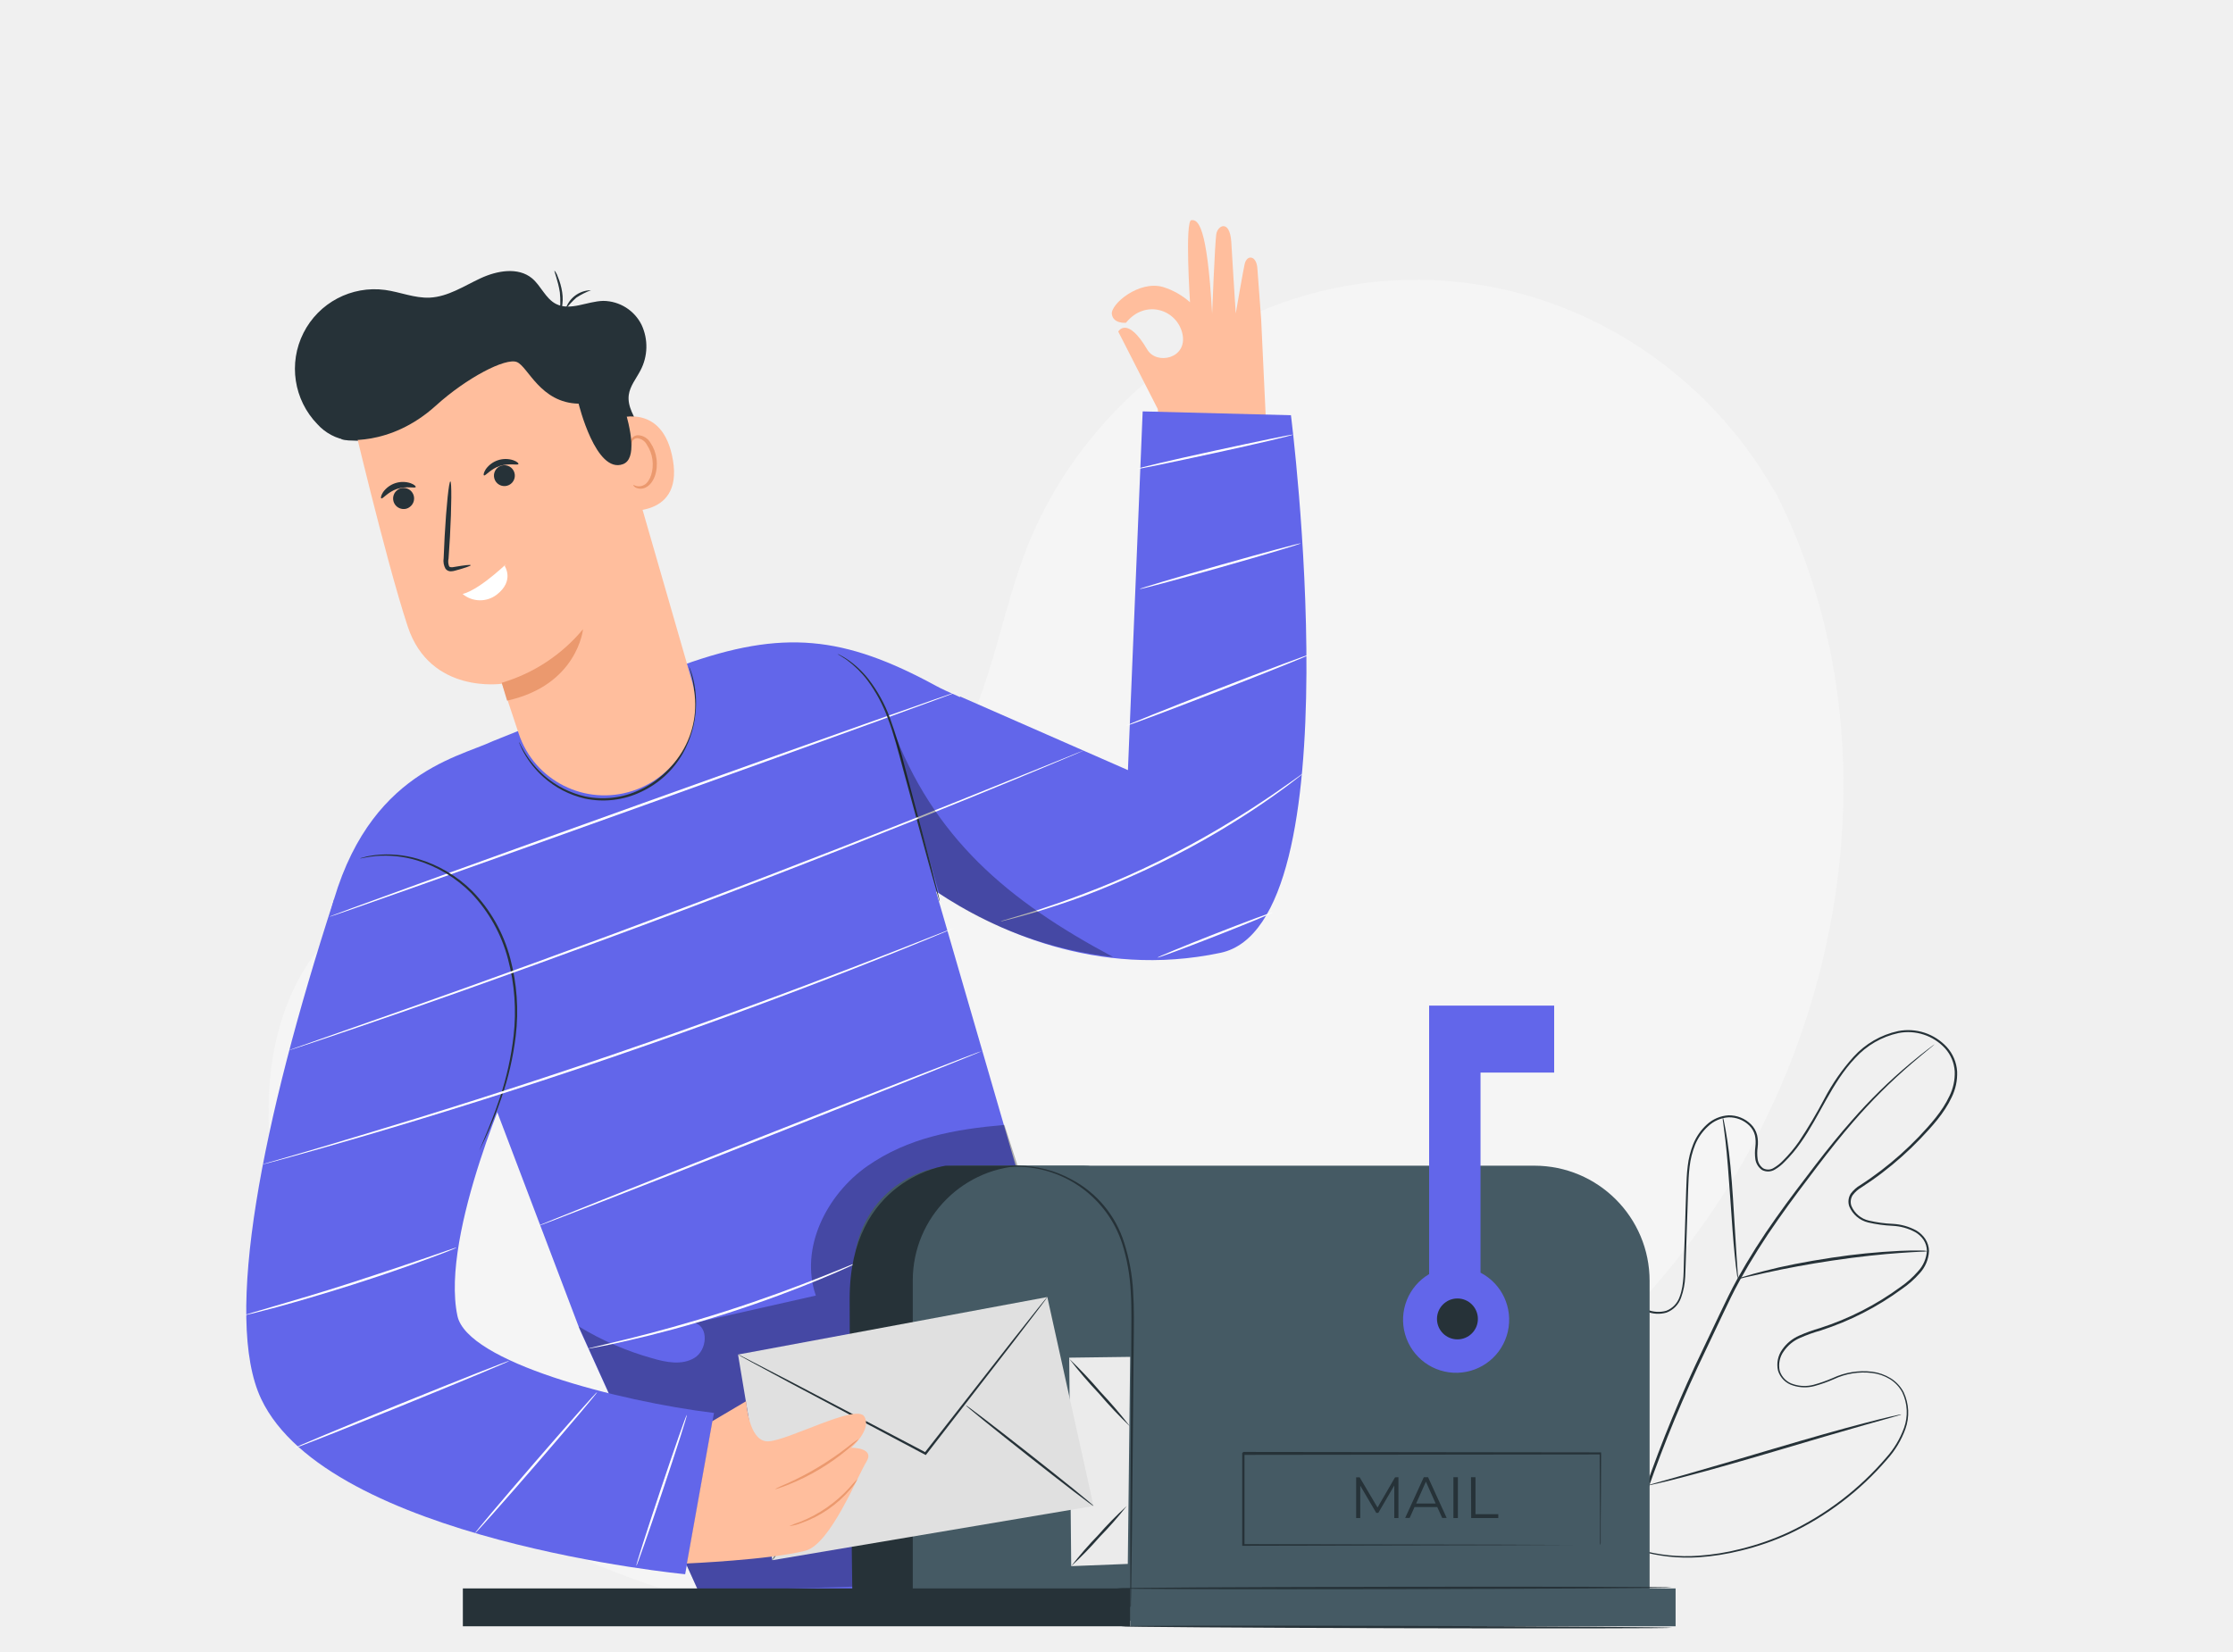
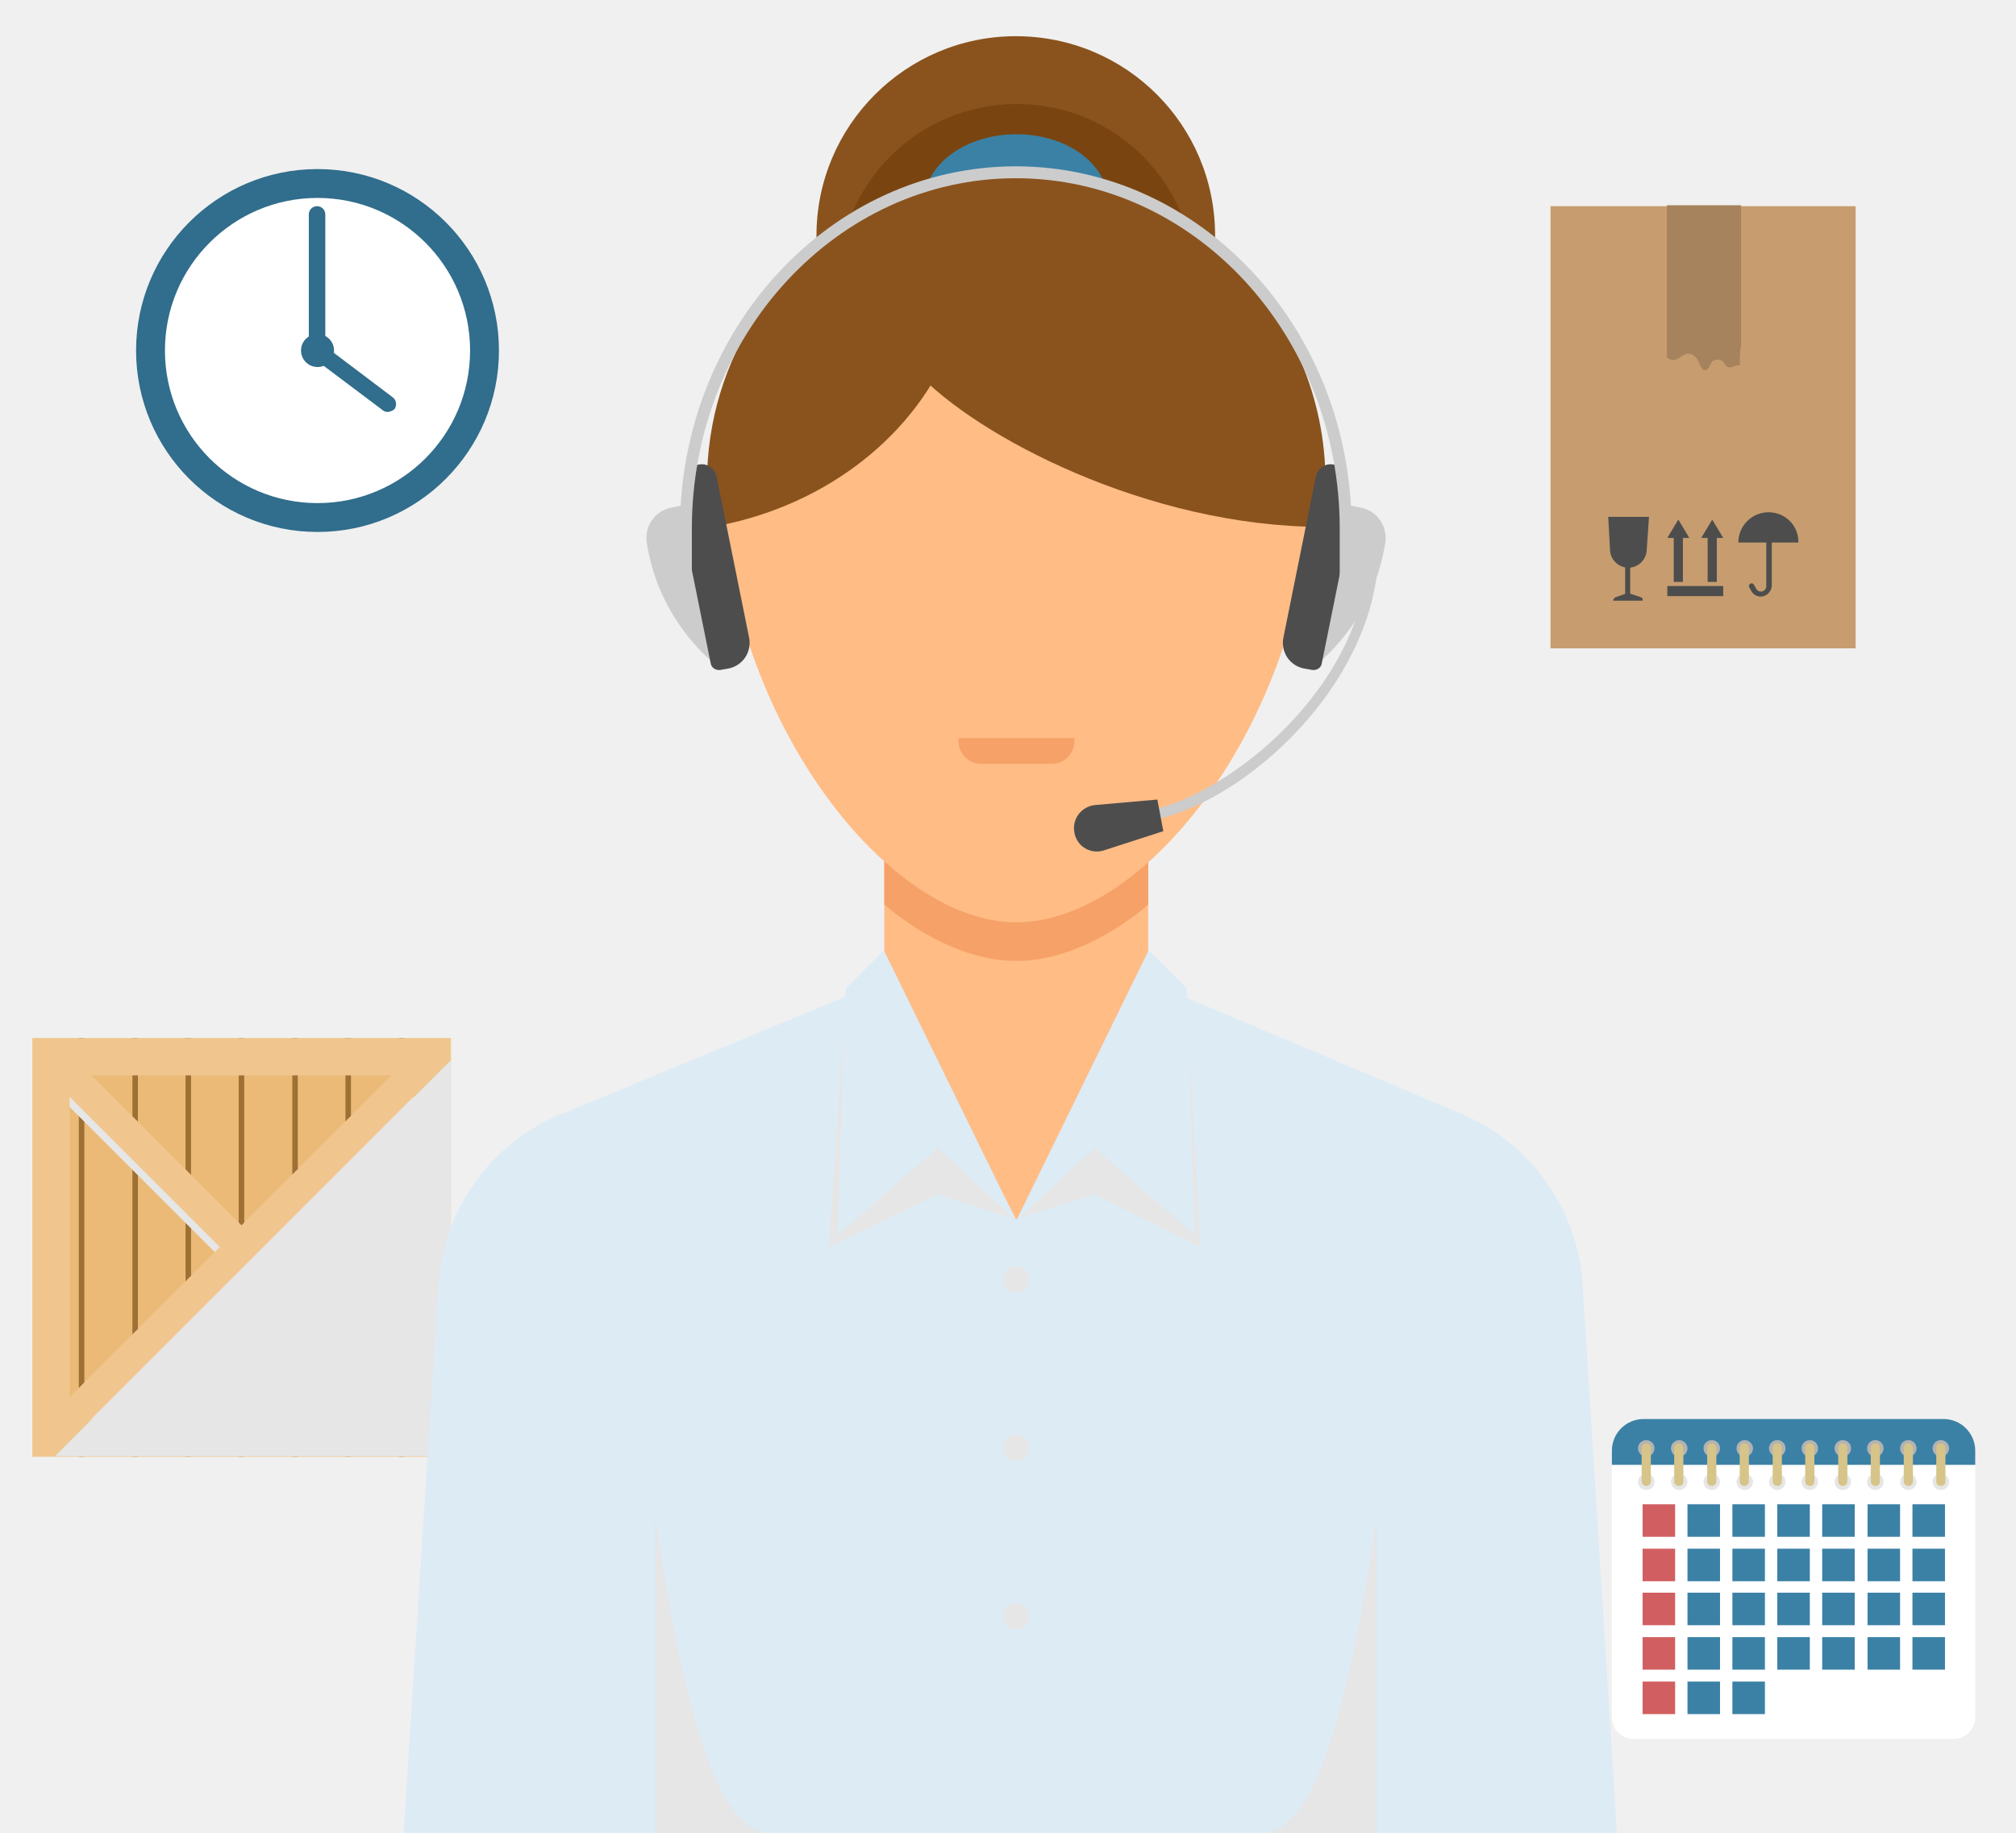
- <svg xmlns="http://www.w3.org/2000/svg" viewBox="0 60 500 370">
-   <path d="M397.83 170.78c25.23 50.27 17.25 113.73-14.29 160.3s-84 76.73-139.15 87.71c-39.39 7.84-81.74 6.21-117.72-11.57s-64.27-53.67-66.43-93.76c-.82-15.14 2.39-31.22 12.5-42.53 16.14-18.06 43.68-18.69 67.89-18s51.73.18 68-17.8c12.45-13.82 14.29-33.87 20.85-51.27 11.17-29.61 38.1-52.72 69.05-59.26a89.62 89.62 0 0113-1.77c34-2.13 66.33 15.39 84.19 44.45z" fill="#f5f5f5" />
-   <g fill="#263238">
-     <path d="M362.8 405.65l1.11.4c.72.28 1.82.65 3.28 1.06a38.71 38.71 0 0013.11 1.33 52.77 52.77 0 009.44-1.52 59.87 59.87 0 0010.73-3.74 65.81 65.81 0 0021.88-16.72 20.43 20.43 0 004-6.68 10.44 10.44 0 00-.38-7.89 7.76 7.76 0 00-2.79-3 9.89 9.89 0 00-4-1.38 15.73 15.73 0 00-8.59 1.4 31.94 31.94 0 01-4.35 1.54 8.49 8.49 0 01-4.71-.12 5 5 0 01-3.4-3.32 5.86 5.86 0 01.93-4.75 9 9 0 013.82-3.13 35.68 35.68 0 014.67-1.69 63.09 63.09 0 0018.05-9.23 20.82 20.82 0 003.86-3.46 7.35 7.35 0 002-4.63 4.57 4.57 0 00-.73-2.4 5.61 5.61 0 00-1.87-1.75 11.73 11.73 0 00-5.07-1.42 30.35 30.35 0 01-5.47-.75 6.11 6.11 0 01-4.24-3.6 3.29 3.29 0 01.35-2.89 7.26 7.26 0 012.16-1.91c1.56-1 3.1-2.09 4.59-3.23a73.62 73.62 0 008.46-7.56c2.6-2.77 5.24-5.65 6.87-9.13a11.46 11.46 0 001.18-5.53 8.46 8.46 0 00-2.17-5.16 11.24 11.24 0 00-10.41-3.42 18.37 18.37 0 00-9.72 5.62c-5.27 5.55-7.87 12.87-12.19 18.94a30.63 30.63 0 01-3.59 4.27 9.92 9.92 0 01-2.2 1.75 2.91 2.91 0 01-2.86.1 3.6 3.6 0 01-1.5-2.42 10.29 10.29 0 010-2.77 7.52 7.52 0 00-.1-2.6 4.72 4.72 0 00-1.26-2.18 6.47 6.47 0 00-4.64-1.83 7.32 7.32 0 00-4.58 2 11.6 11.6 0 00-2.9 4.13 19 19 0 00-1.24 4.91c-.21 1.68-.27 3.36-.33 5s-.11 3.35-.16 5q-.17 5-.33 9.82c-.06 1.61-.09 3.2-.17 4.81a15.61 15.61 0 01-.91 4.69 5.51 5.51 0 01-3.27 3.37 6.79 6.79 0 01-4.62-.3 18.39 18.39 0 01-7.14-5.4 19.76 19.76 0 01-2.38-3.68 39.07 39.07 0 00-2-3.75 5.86 5.86 0 00-3-2.54 5.45 5.45 0 00-3.85.27 7.84 7.84 0 00-3.05 2.37 9 9 0 00-1.56 3.47 54.38 54.38 0 00-.66 7.47c-.17 2.44-.25 4.83-.28 7.14a91.39 91.39 0 00.79 13.06 64.1 64.1 0 002.43 11.1c.46 1.69 1.14 3.23 1.69 4.73.31.73.65 1.43 1 2.12s.61 1.37 1 2a42 42 0 007.9 10.56 14.19 14.19 0 001.47 1.35l1.11.94.88.77-.92-.73-1.12-.92a13.93 13.93 0 01-1.49-1.33 41.72 41.72 0 01-8-10.54 21.69 21.69 0 01-1-2c-.32-.69-.68-1.39-1-2.13-.56-1.5-1.25-3-1.72-4.73a63.69 63.69 0 01-2.47-11.15 88.74 88.74 0 01-.84-13.09c0-2.32.1-4.71.26-7.16a56.61 56.61 0 01.65-7.54 9.4 9.4 0 011.62-3.61 8.15 8.15 0 013.19-2.49 5.82 5.82 0 014.13-.3 6.38 6.38 0 013.25 2.7 39.15 39.15 0 012 3.79 19 19 0 002.33 3.59 18.14 18.14 0 007 5.27 6.47 6.47 0 004.33.29 5.1 5.1 0 003-3.12c1.1-2.89.86-6.15 1-9.36s.21-6.5.32-9.81c.05-1.66.1-3.33.16-5s.11-3.39.33-5.09a19.11 19.11 0 011.26-5 12 12 0 013-4.31 7.85 7.85 0 014.89-2.09 6.94 6.94 0 015 2 5.18 5.18 0 011.39 2.41 7.8 7.8 0 01.12 2.76 9.64 9.64 0 000 2.63 3 3 0 001.26 2.08 2.35 2.35 0 002.36-.11 9.66 9.66 0 002.09-1.66 31.58 31.58 0 003.52-4.2 108.79 108.79 0 005.71-9.62 45.54 45.54 0 016.53-9.39 18.83 18.83 0 0110-5.77 11.76 11.76 0 0110.9 3.59 9 9 0 012.3 5.47 12 12 0 01-1.23 5.78c-1.68 3.58-4.35 6.48-7 9.27a73.7 73.7 0 01-8.52 7.61c-1.5 1.15-3.05 2.23-4.62 3.25a6.74 6.74 0 00-2 1.76 2.76 2.76 0 00-.3 2.45 5.63 5.63 0 003.9 3.27 29 29 0 005.38.73 12.3 12.3 0 015.28 1.5 6.17 6.17 0 012 1.91 5.13 5.13 0 01.81 2.66 7.87 7.87 0 01-2.09 5 21.26 21.26 0 01-4 3.53 63.69 63.69 0 01-18.19 9.29 34.14 34.14 0 00-4.62 1.66 8.45 8.45 0 00-3.63 3 5.41 5.41 0 00-.89 4.38 4.57 4.57 0 003.11 3 8 8 0 004.47.11 31.19 31.19 0 004.29-1.51 16.32 16.32 0 018.81-1.42 10.52 10.52 0 014.15 1.46 8.09 8.09 0 012.93 3.16 10.82 10.82 0 01.38 8.2 20.66 20.66 0 01-4.08 6.8 65.84 65.84 0 01-22 16.74 59.72 59.72 0 01-10.79 3.72 53.86 53.86 0 01-9.48 1.49 38.62 38.62 0 01-13.16-1.44 33.76 33.76 0 01-3.27-1.11z" />
-     <path d="M368.39 393.45a295.29 295.29 0 0112.91-31.24c1.28-2.7 2.55-5.38 3.81-8s2.49-5.23 3.87-7.71a148.28 148.28 0 018.71-13.76c3-4.24 6-8.16 8.79-11.8s5.52-7 8.11-9.92a117.21 117.21 0 0113.24-12.95c1.68-1.4 3-2.45 3.93-3.14l1.05-.79a2.49 2.49 0 01.37-.25l-.33.3-1 .83c-.89.73-2.2 1.8-3.86 3.23a124.21 124.21 0 00-13.07 13.06c-2.56 2.95-5.23 6.3-8 9.94s-5.76 7.58-8.73 11.82a149.15 149.15 0 00-8.64 13.72c-1.37 2.46-2.6 5.05-3.85 7.68l-3.8 8a299.47 299.47 0 00-12.93 31.16" />
-     <path d="M389.15 346.48a7 7 0 01-.26-1.42c-.14-.91-.3-2.24-.46-3.89-.34-3.29-.65-7.84-1-12.87s-.7-9.57-1.08-12.84c-.19-1.64-.36-3-.49-3.88a5.67 5.67 0 01-.12-1.43 7.23 7.23 0 01.36 1.39c.19.91.42 2.23.67 3.86.5 3.27.94 7.83 1.26 12.86s.59 9.45.8 12.88c.11 1.54.2 2.85.27 3.9a6.63 6.63 0 01.05 1.44z" />
-     <path d="M431.69 340.22a8.83 8.83 0 01-1.69.13c-1.09.06-2.66.13-4.61.28-3.88.27-9.23.82-15.11 1.7-5.21.78-10.28 1.71-15 2.76-1.9.42-3.43.79-4.49 1a9.58 9.58 0 01-1.67.35 7.88 7.88 0 011.61-.58c1-.32 2.56-.76 4.46-1.23 3.78-1 9.08-2.06 15-2.95a148.57 148.57 0 0115.18-1.52c1.95-.1 3.53-.1 4.62-.08a7.87 7.87 0 011.7.14zm-62.75 52.47a2.1 2.1 0 01-.27-.52l-.66-1.56c-.57-1.35-1.35-3.33-2.27-5.79-1.85-4.92-4.19-11.79-6.67-19.41s-4.76-14.51-6.51-19.45c-.85-2.41-1.56-4.39-2.08-5.86-.22-.64-.41-1.16-.56-1.6a2.26 2.26 0 01-.16-.57 1.92 1.92 0 01.27.53l.67 1.55c.57 1.36 1.34 3.34 2.26 5.8 1.85 4.91 4.2 11.79 6.68 19.41s5.75 15.6 7.5 20.55c.85 2.41.56 3.28 1.08 4.75.23.64.41 1.17.56 1.6a2.39 2.39 0 01.16.57zm56.82-15.91a2.52 2.52 0 01-.57.21l-1.65.48-6.08 1.71c-5.14 1.45-12.21 3.54-20 5.85-7.31 2.16-14.11 4.12-20.08 5.67-2.58.68-4.68 1.2-6.14 1.53l-1.68.37a2.18 2.18 0 01-.59.09 2.28 2.28 0 01.57-.21l1.65-.48 6.08-1.71c5.14-1.45 12.21-3.54 20-5.85s14.91-4.33 20.08-5.67c2.58-.68 4.68-1.2 6.13-1.53l1.68-.37a2.23 2.23 0 01.6-.09z" />
-   </g>
-   <path d="M260.78 162.41s-.58-2.78-1.55-10.82l-8.84-17.33s2-3.63 6.51 4.05c2.08 3.5 9 2 7.88-3.46s-8.28-8-12.66-2.56c0 0-2.83.29-3.16-1.92s6.06-7.67 11.5-6.08a16.5 16.5 0 016 3.4s-1.18-18.22.3-18.38 3.53 1 4.65 20.93c0 0 .62-15.77.93-17.78s3-3.37 3.36 1.68c0 .56 1 16.06 1 16.06s1.77-10.25 2-11.07c.5-2.16 2.63-1.93 2.84.93.15 2.17.85 11.43.85 11.43l1.34 28.51h.18" fill="#ffbe9d" />
-   <path d="M289.06 153l-33.2-.86-3.3 80.34L215 216l-.06.13c-2.26-1-4.23-1.9-5.28-2.48-20.75-11.31-34.37-12.69-56.64-4.74l-42.66 17.08c-8.26 3.89-29.75 7.48-37.12 41.46l-1 4.06L106.38 296l23.41 61.7 28 61.76 64.45-2.09 33.68-42-28.58-54.59-17.76-61.14c12.55 8.33 35.84 19.67 63.73 13.76C303.56 267 289.06 153 289.06 153z" fill="#6266ea" />
-   <path d="M129.57 357.07A65.36 65.36 0 00146 364.2c3.14.94 6.74 1.63 9.53-.09s3.22-6.81.1-7.83l27.05-6.11c-3.67-10.56 2.38-22.61 11.53-29s19.55-8.25 30.69-9.22l13.49 41.85-45.09 61.5-36.92 1.07z" opacity=".3" />
-   <path d="M115.42 299.26s-16.91 37-13 55.44c2.16 10.32 35.93 19.13 57.45 21.76l-6.45 36.12s-80-7.61-94.95-39.28c-8.5-18 .11-62 16.3-111.8z" fill="#6266ea" />
-   <path d="M192.44 342.59a2.89 2.89 0 01-.57.31l-1.69.78c-1.47.68-3.62 1.61-6.29 2.73-5.34 2.22-12.82 5.08-21.23 7.78s-16.16 4.72-21.8 6c-2.82.65-5.11 1.14-6.7 1.44l-1.83.34a2.59 2.59 0 01-.64.09 2.87 2.87 0 01.62-.19l1.81-.44c1.58-.36 3.85-.91 6.66-1.6 5.61-1.39 13.32-3.47 21.72-6.16s15.88-5.49 21.25-7.63c2.69-1.06 4.85-1.94 6.35-2.56l1.72-.7a3.05 3.05 0 01.62-.19zm22.27-127.78c0 .13-31.47 11.56-70.39 25.52s-70.53 25.17-70.58 25 31.47-11.56 70.4-25.52 70.52-25.14 70.57-25z" fill="#fff" />
-   <path d="M107.2 318a.91.91 0 01.08-.22l.26-.62 1-2.39c.88-2.08 2.13-5.11 3.4-8.94A68.32 68.32 0 00115 292a46.23 46.23 0 00-1.24-17.15 33.74 33.74 0 00-8.34-14.91 29 29 0 00-11.95-7.21 25 25 0 00-9.41-1l-1.49.19c-.43.06-.78.15-1.08.2l-.66.13h-.23s.07 0 .21-.07l.66-.18c.29-.07.65-.18 1.08-.26l1.49-.23a24.27 24.27 0 019.53.85 28.94 28.94 0 0112.19 7.22 34 34 0 018.5 15.11 46.2 46.2 0 011.22 17.34 67.26 67.26 0 01-3.2 13.87 98.67 98.67 0 01-3.56 8.9c-.48 1-.86 1.82-1.13 2.35l-.31.61c-.03.15-.07.24-.08.24zm80.35-111.52a2.54 2.54 0 01.57.25 12.76 12.76 0 011.55.91 21.14 21.14 0 014.83 4.51 32.81 32.81 0 014.74 8.58 112.68 112.68 0 013.47 11.47l5.57 21 1.62 6.39.42 1.74a2.54 2.54 0 01.11.62 2.76 2.76 0 01-.21-.59c-.13-.45-.3-1-.51-1.72l-1.79-6.34-5.71-21c-1.1-4.1-2.11-8-3.42-11.44a33.52 33.52 0 00-4.58-8.52 22.32 22.32 0 00-4.65-4.57c-1.26-.86-2.04-1.25-2.01-1.29z" fill="#263238" />
-   <path d="M242.85 228l-.44.21-1.33.58-5.08 2.14c-4.44 1.88-10.89 4.54-18.87 7.8-16 6.51-38.1 15.3-62.71 24.58s-47 17.31-63.33 23c-8.14 2.83-14.74 5.08-19.31 6.61l-5.27 1.75-1.37.44-.48.14.46-.19 1.36-.49 5.23-1.84 19.26-6.77c16.25-5.74 38.65-13.82 63.27-23.1s46.76-18 62.75-24.44l18.93-7.64 5.15-2.08 1.35-.53zm-29.28 39.87l-.38.18-1.14.49-4.41 1.83c-3.83 1.59-9.39 3.82-16.29 6.53-13.8 5.41-33 12.6-54.37 19.92s-41 13.37-55.19 17.54c-7.11 2.08-12.88 3.72-16.88 4.81l-4.6 1.25-1.2.31a2.18 2.18 0 01-.41.09 2.67 2.67 0 01.39-.14l1.19-.36 4.58-1.32c4-1.15 9.73-2.85 16.83-5 14.19-4.25 33.73-10.36 55.12-17.67s40.58-14.45 54.41-19.78c6.91-2.66 12.49-4.84 16.34-6.37l4.45-1.74 1.16-.44zm78.18-34.62a4.39 4.39 0 01-.58.5l-1.75 1.36c-.76.59-1.7 1.3-2.81 2.09s-2.36 1.72-3.79 2.67c-2.83 1.95-6.28 4.16-10.19 6.48s-8.31 4.71-13 7-9.31 4.28-13.53 6-8.1 3-11.38 4.05c-1.63.54-3.13 1-4.44 1.35s-2.44.7-3.37.93l-2.15.55a4.69 4.69 0 01-.75.15 4.24 4.24 0 01.72-.26l2.12-.63c.92-.27 2-.6 3.35-1s2.78-.85 4.4-1.42c3.26-1.08 7.1-2.48 11.32-4.15s8.78-3.69 13.48-6 9.08-4.69 13-7 7.37-4.47 10.22-6.38c1.44-.93 2.7-1.83 3.83-2.6s2.08-1.45 2.86-2l1.8-1.28a4 4 0 01.64-.41zm1.56-26.68c.05.14-9.13 3.83-20.5 8.25s-20.64 7.89-20.69 7.75 9.12-3.82 20.5-8.24 20.64-7.89 20.69-7.76zm-2.02-24.88c0 .14-8 2.55-18 5.38s-18.11 5-18.15 4.87 8-2.54 18-5.37 18.11-5.02 18.15-4.88zm-1.76-24.34c0 .14-7.77 2-17.42 4.09s-17.49 3.73-17.52 3.59 7.76-2 17.41-4.09 17.49-3.73 17.53-3.59zM219.87 295.4c0 .13-22.2 9-49.69 19.86s-49.83 19.52-49.88 19.39 22.19-9 49.69-19.87 49.83-19.52 49.88-19.38zm-117.64 44.03a2.23 2.23 0 01-.45.22l-1.34.55c-1.17.46-2.87 1.11-5 1.89-4.22 1.56-10.09 3.61-16.63 5.69s-12.52 3.81-16.86 5c-2.17.58-3.94 1-5.16 1.34l-1.41.33a1.67 1.67 0 01-.5.08 1.82 1.82 0 01.47-.18l1.39-.43 5.11-1.5c4.31-1.26 10.26-3 16.8-5.12s12.41-4.08 16.66-5.55l5-1.73 1.37-.46a1.58 1.58 0 01.55-.13zm11.87 25.34c.06.13-10.72 4.63-24.07 10.05s-24.23 9.71-24.28 9.58 10.72-4.64 24.08-10.06 24.22-9.71 24.27-9.57zm19.63 7c.11.1-5.94 7.26-13.5 16s-13.79 15.75-13.9 15.66 5.94-7.26 13.5-16 13.79-15.75 13.9-15.66zm20.07 5.1c.14.05-2.29 7.67-5.42 17s-5.78 16.91-5.91 16.86 2.29-7.66 5.42-17 5.77-16.91 5.91-16.86zM285 264.35c.06.13-5.69 2.51-12.84 5.31s-13 4.95-13 4.82 5.7-2.51 12.85-5.31 12.93-4.96 12.99-4.82z" fill="#fff" />
-   <path d="M199.65 222.57c9.28 25.13 26 39.18 49.61 51.78a87.07 87.07 0 01-39-14.29" opacity=".3" />
-   <path d="M191.24 423h178.13v-76.1a25.81 25.81 0 00-25.81-25.82h-126.5a25.82 25.82 0 00-25.82 25.82z" fill="#455a64" />
-   <path d="M214.33 321.08h28.3a10.46 10.46 0 0110.46 10.46v90.13a1.33 1.33 0 01-1.33 1.33h-59.18a1.33 1.33 0 01-1.33-1.33v-77.5a23.09 23.09 0 0123.08-23.09z" fill="#455a64" />
-   <path d="M204.38 423v-76.21a25.71 25.71 0 0125.7-25.71h-18.32s-21.51 2.86-21.51 29.78.69 72.14.69 72.14z" fill="#263238" />
-   <path fill="#263238" d="M103.64 415.76h149.45v8.48H103.64z" />
-   <path fill="#455a64" d="M253.09 415.76h122.1v8.48h-122.1z" />
-   <path d="M253.09 420a1.16 1.16 0 010-.3v-16.94c.05-10.69.13-25.38.22-41.62 0-4.06.13-8-.12-11.84a42.56 42.56 0 00-1.92-10.78 24.94 24.94 0 00-23.45-17.21 17.37 17.37 0 00-2 .05 12.1 12.1 0 00-1.44.14l-.88.12h-.31l.3-.07.88-.17a10.59 10.59 0 011.44-.19 14.68 14.68 0 012-.1 25 25 0 0112.16 3.09 24.17 24.17 0 0111.75 14.16 43.31 43.31 0 012 10.91c.25 3.84.17 7.82.13 11.88-.15 16.23-.28 30.93-.38 41.61-.07 5.3-.13 9.6-.17 12.62 0 1.46-.06 2.61-.07 3.43v.89a1.71 1.71 0 01-.14.32z" fill="#263238" />
-   <path d="M374.35 415.55c0 .14-27.82.31-62.12.37s-62.12 0-62.12-.16 27.8-.31 62.12-.37 62.12.02 62.12.16zm0 9.03c0 .14-27.62.18-61.67.09s-61.68-.28-61.67-.43 27.6-.18 61.67-.09 61.67.28 61.67.43zm-16.08-18.5v-5.41c0-3.51-.05-8.62-.08-15.08l.15.16-79.93.1c.11-.11-.27.26.25-.26v20.5l-.26-.25 57 .11 16.81.07h6.13a2.45 2.45 0 01-.38 0h-5.63l-16.75.07-57.18.12h-.25v-20.76c.52-.52.15-.14.27-.26l79.93.1h.16v.16c0 6.5-.07 11.64-.09 15.18v5a1.91 1.91 0 01-.15.45z" fill="#263238" />
-   <path d="M313.13 390.85V400h-.93v-7.3l-3.58 6.14h-.46l-3.58-6.1V400h-.92v-9.12h.79l4 6.76 3.92-6.76zm8.69 6.68h-5.08l-1.1 2.44h-1l4.17-9.12h.95l4.17 9.12h-1zm-.35-.78l-2.19-4.9-2.19 4.9zm3.97-5.9h1V400h-1zm3.94 0h1v8.28h5.11v.87h-6.07z" fill="#263238" />
-   <path d="M348 300.22v-15h-28v60.14a11.88 11.88 0 1011.51-.32v-44.82z" fill="#6266ea" />
-   <circle cx="326.34" cy="355.4" r="4.58" fill="#263238" />
-   <path d="M154.29 209.28a4.11 4.11 0 01.26.61 16 16 0 01.59 1.83 22.67 22.67 0 01.68 7 23.16 23.16 0 01-2.91 10 20.89 20.89 0 01-9.35 8.63 19.68 19.68 0 01-12.62 1.5 21 21 0 01-9.25-4.8 21.38 21.38 0 01-4.41-5.51 15.87 15.87 0 01-.84-1.72 2.76 2.76 0 01-.23-.63c.06 0 .39.84 1.25 2.25a22.2 22.2 0 004.47 5.33 20.84 20.84 0 009.11 4.61 19.33 19.33 0 0012.3-1.51 20.62 20.62 0 009.16-8.39 23.19 23.19 0 002.95-9.81 23.55 23.55 0 00-.51-6.94c-.36-1.58-.71-2.43-.65-2.45z" fill="#263238" />
-   <path fill="#ebebeb" d="M239.41 364.08l13.65-.18-.53 46.37-12.67.5-.45-46.69z" />
-   <path d="M239.86 410.77a81.14 81.14 0 016-6.91 79.89 79.89 0 016.44-6.56 84.76 84.76 0 01-6.06 6.91 82.82 82.82 0 01-6.38 6.56zm13.2-31.25a102.09 102.09 0 01-7-7.42 98.26 98.26 0 01-6.63-7.76 99.62 99.62 0 017 7.42 100.92 100.92 0 016.63 7.76zM137.15 160.7a3.6 3.6 0 006.08 2.61c1.93-1.83 1.27-5.05.07-7.43s-2.86-4.79-2.51-7.42c.27-2 1.67-3.67 2.61-5.48a11.47 11.47 0 00.25-10.24 9.67 9.67 0 00-8.55-5.35c-3.61.07-7.42 2.33-10.63.67-2.33-1.21-3.3-4-5.33-5.72-3.13-2.59-7.86-1.73-11.57 0s-7.26 4.12-11.33 4.32c-3.39.16-6.65-1.26-10-1.72A17.82 17.82 0 0071.06 155a11.37 11.37 0 006.87 3.64" fill="#263238" />
-   <path d="M141.68 237.12a20.24 20.24 0 01-25.54-12.83c-2-6.06-3.71-11.16-3.71-11.16s-16.1 2.46-21.14-12.83-13-49.31-13-49.31l-.49-2.06c15.36-13.25 37.2-15.46 56.25-8.51l1 3.17 20 69.31a20.24 20.24 0 01-13.37 24.22z" fill="#ffbe9d" />
-   <path d="M91.76 173.54a2.36 2.36 0 00-1.16-4.25 2.16 2.16 0 00-1.59.44 2.36 2.36 0 001.15 4.27 2.17 2.17 0 001.6-.46z" fill="#263238" />
-   <path d="M85.37 171.62c.33.19 1.47-1.45 3.58-2.13s4-.07 4.13-.41c.08-.16-.31-.56-1.14-.86a5.46 5.46 0 00-6.16 2c-.49.78-.56 1.32-.41 1.4zm25.8-6.62a2.34 2.34 0 103.3-.24 2.35 2.35 0 00-3.3.24z" fill="#263238" />
-   <path d="M108.37 166.47c.32.19 1.46-1.44 3.57-2.12s4-.07 4.14-.42c.08-.15-.31-.56-1.14-.85a5.46 5.46 0 00-6.16 2c-.49.76-.57 1.31-.41 1.39zm-2.97 20.12c0-.16-1.43 0-3.64.38-.57.12-1.06.14-1.21-.17a3 3 0 01-.11-1.72c.1-1.56.2-3.16.31-4.83.37-6.85.41-12.41.09-12.43s-.9 5.52-1.28 12.37c-.08 1.67-.15 3.26-.22 4.83a3.65 3.65 0 00.42 2.37 1.47 1.47 0 001.2.57 3.61 3.61 0 001-.17c2.15-.59 3.47-1.04 3.44-1.2z" fill="#263238" />
-   <path d="M113 186.76c1.79-2-5 5.13-9.41 6.28a6.12 6.12 0 007.63.15c4.06-3.13 1.78-6.43 1.78-6.43z" fill="#fff" />
-   <path d="M112.34 212.92a37.45 37.45 0 0018.21-12s-1.24 12.54-17 16z" fill="#eb996e" />
-   <path d="M137.27 154.07c.31-.22 11.17-4.48 13.42 9.05s-12.16 11.31-12.25 10.93-1.17-19.98-1.17-19.98z" fill="#ffbe9d" />
-   <path d="M141.8 168.62c0-.06.26.12.69.24a2.42 2.42 0 001.77-.26c1.34-.76 2.16-3.23 1.83-5.67a8 8 0 00-1.22-3.27 2.77 2.77 0 00-2.08-1.51 1.21 1.21 0 00-1.28.88c-.12.4 0 .66 0 .69s-.33-.17-.32-.75a1.58 1.58 0 01.4-.94 1.82 1.82 0 011.24-.56 3.37 3.37 0 012.81 1.69 8.16 8.16 0 011.36 3.64c.37 2.73-.6 5.52-2.46 6.4a2.53 2.53 0 01-2.22 0c-.44-.26-.56-.55-.52-.58z" fill="#eb996e" />
-   <path d="M76.53 158.41s10.61 1.91 21.08-7.57c6.86-6.22 15.62-10.78 18.13-9.75s5.23 9.14 13.82 9.32c0 0 3.85 15.85 9.95 13.54s-4.62-25.53-4.62-25.53l-17.21-6.31-17.59 1.53-17.86 7.21-8.7 9.28zm55.8-33.41a16.51 16.51 0 00-3.26 1.65 16 16 0 00-2.47 2.7 6.05 6.05 0 015.73-4.35zm-8.17-4.39a4 4 0 01.72 1.32 14.58 14.58 0 011 3.5 10.17 10.17 0 01-.1 3.64 3.18 3.18 0 01-.52 1.42 20.83 20.83 0 00.1-5c-.42-2.72-1.36-4.82-1.2-4.88z" fill="#263238" />
-   <path fill="#e0e0e0" d="M165.26 363.38l69.25-12.88 10.35 46.8-71.92 12.14-7.68-46.06z" />
-   <path d="M234.51 350.5s0 .07-.12.19l-.39.55-1.54 2.06-5.76 7.53c-4.94 6.38-11.72 15.15-19.27 24.89l-.13.17-.19-.1-1.35-.71-28.69-15.25-8.66-4.68-2.35-1.29-.6-.35a.93.93 0 01-.2-.14l.22.09.63.3 2.39 1.24c2.11 1.09 5.08 2.64 8.75 4.53L206 384.62l1.34.71-.33.07 19.39-24.79 5.89-7.44c.69-.84 1.23-1.51 1.62-2 .18-.2.32-.37.43-.51z" fill="#263238" />
-   <path d="M172.94 409.44c-.12-.08 4.33-7.14 9.95-15.77s10.26-15.57 10.38-15.49-4.33 7.14-10 15.77-10.21 15.57-10.33 15.49zm71.92-12.14c-.09.11-6.57-4.85-14.47-11.08s-14.23-11.37-14.14-11.48 6.56 4.84 14.47 11.07 14.28 11.37 14.14 11.49z" fill="#263238" />
-   <path d="M167.08 373.82s.49 9.07 4.86 9 19.79-8.49 21.58-5.57-2.94 7-2.94 7 5.43-.08 3.41 3.17-8.07 18.47-13.66 19.9c-8 2.05-26.53 2.85-26.53 2.85l5.71-31.87z" fill="#ffbe9d" />
-   <path d="M192.26 382.28a3.7 3.7 0 01-.58.65c-.4.39-1 .94-1.76 1.58a49.55 49.55 0 01-13.35 8c-.93.37-1.69.64-2.22.81a3 3 0 01-.85.21 26.54 26.54 0 012.93-1.36 66.35 66.35 0 0013.26-8 25.61 25.61 0 012.57-1.89zm-.26 8.98a9.91 9.91 0 01-1.59 2.28 25.53 25.53 0 01-11 7.58 10.24 10.24 0 01-2.7.69 23.87 23.87 0 012.57-1 30 30 0 0010.81-7.48 26.9 26.9 0 011.91-2.07z" fill="#eb996e" />
+ <svg xmlns="http://www.w3.org/2000/svg" version="1.1" id="Capa_1" x="0px" y="0px" viewBox="0 0 440 400" style="enable-background:new 0 0 440 400;" xml:space="preserve">
+   <style type="text/css">
+ 	.st0{fill:#FFFFFF;}
+ 	.st1{fill:#FFFFFF;stroke:#263238;stroke-linecap:round;stroke-linejoin:round;}
+ 	.st2{fill:#EBBA77;}
+ 	.st3{fill:#9E7034;}
+ 	.st4{fill:#E6E6E6;}
+ 	.st5{fill:#F0C68E;}
+ 	.st6{fill:#C79D6F;}
+ 	.st7{fill:#4D4D4D;}
+ 	.st8{fill:#A6835D;}
+ 	.st9{fill:#316D8C;}
+ 	.st10{fill-rule:evenodd;clip-rule:evenodd;fill:#FFFFFF;}
+ 	.st11{fill:#3B81A6;}
+ 	.st12{fill:#B3B3B3;}
+ 	.st13{fill:#D6C489;}
+ 	.st14{fill:#D15F61;}
+ 	.st15{fill:#DDEBF5;}
+ 	.st16{fill-rule:evenodd;clip-rule:evenodd;fill:#FFBC85;}
+ 	.st17{fill:#8A531D;}
+ 	.st18{fill:#7A4410;}
+ 	.st19{fill-rule:evenodd;clip-rule:evenodd;fill:#F5A167;}
+ 	.st20{fill:#CCCCCC;}
+ </style>
+   <path class="st0" d="M-30-45" />
+   <path class="st0" d="M-30-45" />
+   <g>
+     <path class="st1" d="M-30-45" />
+     <path class="st1" d="M-30-45" />
+     <path class="st1" d="M-30-45" />
+   </g>
+   <g>
+     <g>
+       <rect x="7.1" y="226.6" class="st2" width="91.3" height="91.3" />
+       <g>
+         <rect x="17.2" y="226.6" class="st3" width="1.2" height="91.3" />
+         <rect x="28.9" y="226.6" class="st3" width="1.2" height="91.3" />
+         <rect x="40.5" y="226.6" class="st3" width="1.2" height="91.3" />
+         <rect x="52.1" y="226.6" class="st3" width="1.2" height="91.3" />
+         <rect x="63.8" y="226.6" class="st3" width="1.2" height="91.3" />
+         <rect x="75.4" y="226.6" class="st3" width="1.2" height="91.3" />
+         <rect x="87.1" y="226.6" class="st3" width="1.2" height="91.3" />
+       </g>
+       <g>
+         <g>
+           <polygon class="st4" points="13.1,230 8.4,234.8 88.5,314.9 93.3,310.2 13.1,230     " />
+         </g>
+       </g>
+       <g>
+         <g>
+           <rect x="49.4" y="212.3" transform="matrix(0.7071 -0.7072 0.7072 0.7071 -177.0412 117.0396)" class="st5" width="6.7" height="119.9" />
+         </g>
+       </g>
+       <g>
+         <g>
+           <polygon class="st4" points="88.5,234.7 13.1,310.1 17.8,314.9 93.2,239.5 88.5,234.7     " />
+         </g>
+       </g>
+       <g>
+         <g>
+           <rect x="-6.1" y="268.8" transform="matrix(0.7071 -0.7071 0.7071 0.7071 -177.0309 117.0242)" class="st5" width="117.7" height="6.7" />
+         </g>
+       </g>
+       <path class="st5" d="M90.2,234.7v75h-75v-75H90.2L90.2,234.7z M98.4,226.6H7.1v91.3h91.3V226.6L98.4,226.6z" />
+     </g>
+     <polygon class="st4" points="98.4,231.4 12,317.8 98.4,317.8  " />
+   </g>
+   <g>
+     <rect x="338.4" y="45" class="st6" width="66.6" height="96.5" />
+     <g>
+       <rect x="363.9" y="127.9" class="st7" width="12.2" height="2.2" />
+       <g>
+         <polygon class="st7" points="366.3,113.4 363.9,117.4 365.3,117.4 365.3,127 367.3,127 367.3,117.4 368.7,117.4    " />
+         <polygon class="st7" points="373.7,113.4 371.3,117.4 372.7,117.4 372.7,127 374.7,127 374.7,117.4 376.1,117.4    " />
+       </g>
+       <path class="st7" d="M359.4,120.1c-0.1,2.1-1.9,3.8-4,3.8h0h0c-2.1,0-3.9-1.7-4-3.8l-0.4-7.3h8.9L359.4,120.1z" />
+       <rect x="354.7" y="123" class="st7" width="1.1" height="7.1" />
+       <path class="st7" d="M358,130.3l-2.7-0.9l-2.6,0.9c-0.3,0.1-0.6,0.4-0.6,0.8v0h6.4v0C358.6,130.7,358.4,130.4,358,130.3z" />
+       <path class="st7" d="M386,111.8c-3.6,0-6.6,2.9-6.6,6.6h13.1C392.6,114.7,389.6,111.8,386,111.8z" />
+       <g>
+         <path class="st7" d="M384.3,130.2c-0.8,0-1.6-0.4-2-1.1l-0.5-0.9c-0.2-0.3-0.1-0.6,0.2-0.8c0.3-0.2,0.6-0.1,0.8,0.2l0.5,0.9     c0.2,0.4,0.6,0.6,1,0.6c0.7,0,1.2-0.5,1.2-1.2v-10.8c0-0.3,0.3-0.6,0.6-0.6c0.3,0,0.6,0.3,0.6,0.6v10.8     C386.6,129.2,385.5,130.2,384.3,130.2z" />
+       </g>
+     </g>
+     <path class="st8" d="M379.8,79.7c0,0.1,0,0.1,0.1,0.1c-0.9-0.4-1.9,0.7-2.8,0.3c-0.5-0.2-0.6-0.7-1-1.1c-0.7-0.7-2.1-0.7-2.6,0.2   c-0.2,0.3-0.3,0.7-0.5,1c-0.2,0.3-0.5,0.6-0.9,0.6c-0.5,0-0.8-0.6-1-1c-0.3-0.6-0.5-1.2-0.9-1.7c-0.4-0.5-1-0.9-1.7-0.9   c-0.8,0-1.5,0.6-2.2,1c-1,0.6-1.6,0.4-2.5-0.2c0-0.2,0-0.5,0-0.8c0-3.5,0-7.1,0-10.6c0-4.8,0-9.7,0-14.5c0-2.4,0-4.9,0-7.3   c0,0,16.2,0,16.2,0c0,2.9,0,5.7,0,8.6c0,5.2,0,10.4,0,15.6c0,2.2,0,4.4,0,6.5C379.8,76,379.6,79,379.8,79.7z" />
+   </g>
+   <g>
+     <circle class="st9" cx="69.3" cy="76.5" r="39.6" />
+     <circle class="st10" cx="69.3" cy="76.5" r="33.3" />
+     <circle class="st9" cx="69.3" cy="76.5" r="3.6" />
+     <path class="st9" d="M84.6,89.9c-0.4,0-0.8-0.1-1.1-0.4L67.4,77.4V46.8c0-1,0.8-1.8,1.8-1.8c1,0,1.8,0.8,1.8,1.8v28.8l14.7,11.1   c0.8,0.6,1,1.7,0.4,2.6C85.7,89.6,85.2,89.9,84.6,89.9z" />
+   </g>
+   <g>
+     <path class="st0" d="M426.4,379.5h-69.9c-2.6,0-4.7-2.1-4.7-4.7v-55.1h79.3v55.1C431.1,377.4,429,379.5,426.4,379.5z" />
+     <path class="st11" d="M424.2,309.7h-65.5c-3.8,0-6.9,3.1-6.9,6.9v3.1h79.3v-3.1C431.1,312.8,428,309.7,424.2,309.7z" />
+     <g>
+       <path class="st12" d="M361.1,316.1c0,1-0.8,1.8-1.8,1.8c-1,0-1.8-0.8-1.8-1.8c0-1,0.8-1.8,1.8-1.8    C360.3,314.3,361.1,315.1,361.1,316.1z" />
+       <path class="st4" d="M361.1,323.4c0,1-0.8,1.8-1.8,1.8c-1,0-1.8-0.8-1.8-1.8c0-1,0.8-1.8,1.8-1.8    C360.3,321.6,361.1,322.4,361.1,323.4z" />
+       <path class="st13" d="M359.3,324.3L359.3,324.3c-0.6,0-1-0.5-1-1v-7.3c0-0.6,0.5-1,1-1h0c0.6,0,1,0.5,1,1v7.3    C360.3,323.9,359.9,324.3,359.3,324.3z" />
+     </g>
+     <g>
+       <path class="st12" d="M368.3,316.1c0,1-0.8,1.8-1.8,1.8c-1,0-1.8-0.8-1.8-1.8c0-1,0.8-1.8,1.8-1.8    C367.4,314.3,368.3,315.1,368.3,316.1z" />
+       <path class="st4" d="M368.3,323.4c0,1-0.8,1.8-1.8,1.8c-1,0-1.8-0.8-1.8-1.8c0-1,0.8-1.8,1.8-1.8    C367.4,321.6,368.3,322.4,368.3,323.4z" />
+       <path class="st13" d="M366.4,324.3L366.4,324.3c-0.6,0-1-0.5-1-1v-7.3c0-0.6,0.5-1,1-1h0c0.6,0,1,0.5,1,1v7.3    C367.5,323.9,367,324.3,366.4,324.3z" />
+     </g>
+     <g>
+       <path class="st12" d="M375.4,316.1c0,1-0.8,1.8-1.8,1.8c-1,0-1.8-0.8-1.8-1.8c0-1,0.8-1.8,1.8-1.8    C374.6,314.3,375.4,315.1,375.4,316.1z" />
+       <path class="st4" d="M375.4,323.4c0,1-0.8,1.8-1.8,1.8c-1,0-1.8-0.8-1.8-1.8c0-1,0.8-1.8,1.8-1.8    C374.6,321.6,375.4,322.4,375.4,323.4z" />
+       <path class="st13" d="M373.6,324.3L373.6,324.3c-0.6,0-1-0.5-1-1v-7.3c0-0.6,0.5-1,1-1h0c0.6,0,1,0.5,1,1v7.3    C374.6,323.9,374.1,324.3,373.6,324.3z" />
+     </g>
+     <g>
+       <path class="st12" d="M382.6,316.1c0,1-0.8,1.8-1.8,1.8c-1,0-1.8-0.8-1.8-1.8c0-1,0.8-1.8,1.8-1.8    C381.7,314.3,382.6,315.1,382.6,316.1z" />
+       <path class="st4" d="M382.6,323.4c0,1-0.8,1.8-1.8,1.8c-1,0-1.8-0.8-1.8-1.8c0-1,0.8-1.8,1.8-1.8    C381.7,321.6,382.6,322.4,382.6,323.4z" />
+       <path class="st13" d="M380.7,324.3L380.7,324.3c-0.6,0-1-0.5-1-1v-7.3c0-0.6,0.5-1,1-1h0c0.6,0,1,0.5,1,1v7.3    C381.7,323.9,381.3,324.3,380.7,324.3z" />
+     </g>
+     <g>
+       <path class="st12" d="M389.7,316.1c0,1-0.8,1.8-1.8,1.8c-1,0-1.8-0.8-1.8-1.8c0-1,0.8-1.8,1.8-1.8    C388.9,314.3,389.7,315.1,389.7,316.1z" />
+       <path class="st4" d="M389.7,323.4c0,1-0.8,1.8-1.8,1.8c-1,0-1.8-0.8-1.8-1.8c0-1,0.8-1.8,1.8-1.8    C388.9,321.6,389.7,322.4,389.7,323.4z" />
+       <path class="st13" d="M387.9,324.3L387.9,324.3c-0.6,0-1-0.5-1-1v-7.3c0-0.6,0.5-1,1-1h0c0.6,0,1,0.5,1,1v7.3    C388.9,323.9,388.4,324.3,387.9,324.3z" />
+     </g>
+     <g>
+       <path class="st12" d="M396.8,316.1c0,1-0.8,1.8-1.8,1.8s-1.8-0.8-1.8-1.8c0-1,0.8-1.8,1.8-1.8S396.8,315.1,396.8,316.1z" />
+       <path class="st4" d="M396.8,323.4c0,1-0.8,1.8-1.8,1.8s-1.8-0.8-1.8-1.8c0-1,0.8-1.8,1.8-1.8S396.8,322.4,396.8,323.4z" />
+       <path class="st13" d="M395,324.3L395,324.3c-0.6,0-1-0.5-1-1v-7.3c0-0.6,0.5-1,1-1h0c0.6,0,1,0.5,1,1v7.3    C396,323.9,395.6,324.3,395,324.3z" />
+     </g>
+     <g>
+       <path class="st12" d="M404,316.1c0,1-0.8,1.8-1.8,1.8c-1,0-1.8-0.8-1.8-1.8c0-1,0.8-1.8,1.8-1.8C403.2,314.3,404,315.1,404,316.1z    " />
+       <path class="st4" d="M404,323.4c0,1-0.8,1.8-1.8,1.8c-1,0-1.8-0.8-1.8-1.8c0-1,0.8-1.8,1.8-1.8C403.2,321.6,404,322.4,404,323.4z" />
+       <path class="st13" d="M402.2,324.3L402.2,324.3c-0.6,0-1-0.5-1-1v-7.3c0-0.6,0.5-1,1-1h0c0.6,0,1,0.5,1,1v7.3    C403.2,323.9,402.7,324.3,402.2,324.3z" />
+     </g>
+     <g>
+       <path class="st12" d="M411.1,316.1c0,1-0.8,1.8-1.8,1.8c-1,0-1.8-0.8-1.8-1.8c0-1,0.8-1.8,1.8-1.8    C410.3,314.3,411.1,315.1,411.1,316.1z" />
+       <path class="st4" d="M411.1,323.4c0,1-0.8,1.8-1.8,1.8c-1,0-1.8-0.8-1.8-1.8c0-1,0.8-1.8,1.8-1.8    C410.3,321.6,411.1,322.4,411.1,323.4z" />
+       <path class="st13" d="M409.3,324.3L409.3,324.3c-0.6,0-1-0.5-1-1v-7.3c0-0.6,0.5-1,1-1h0c0.6,0,1,0.5,1,1v7.3    C410.3,323.9,409.9,324.3,409.3,324.3z" />
+     </g>
+     <g>
+       <path class="st12" d="M418.3,316.1c0,1-0.8,1.8-1.8,1.8c-1,0-1.8-0.8-1.8-1.8c0-1,0.8-1.8,1.8-1.8    C417.5,314.3,418.3,315.1,418.3,316.1z" />
+       <path class="st4" d="M418.3,323.4c0,1-0.8,1.8-1.8,1.8c-1,0-1.8-0.8-1.8-1.8c0-1,0.8-1.8,1.8-1.8    C417.5,321.6,418.3,322.4,418.3,323.4z" />
+       <path class="st13" d="M416.5,324.3L416.5,324.3c-0.6,0-1-0.5-1-1v-7.3c0-0.6,0.5-1,1-1h0c0.6,0,1,0.5,1,1v7.3    C417.5,323.9,417,324.3,416.5,324.3z" />
+     </g>
+     <g>
+       <path class="st12" d="M425.4,316.1c0,1-0.8,1.8-1.8,1.8c-1,0-1.8-0.8-1.8-1.8c0-1,0.8-1.8,1.8-1.8    C424.6,314.3,425.4,315.1,425.4,316.1z" />
+       <path class="st4" d="M425.4,323.4c0,1-0.8,1.8-1.8,1.8c-1,0-1.8-0.8-1.8-1.8c0-1,0.8-1.8,1.8-1.8    C424.6,321.6,425.4,322.4,425.4,323.4z" />
+       <path class="st13" d="M423.6,324.3L423.6,324.3c-0.6,0-1-0.5-1-1v-7.3c0-0.6,0.5-1,1-1h0c0.6,0,1,0.5,1,1v7.3    C424.6,323.9,424.2,324.3,423.6,324.3z" />
+     </g>
+     <g>
+       <rect x="358.5" y="328.3" class="st14" width="7.1" height="7.1" />
+       <rect x="368.3" y="328.3" class="st11" width="7.1" height="7.1" />
+       <rect x="378.1" y="328.3" class="st11" width="7.1" height="7.1" />
+       <rect x="387.9" y="328.3" class="st11" width="7.1" height="7.1" />
+       <rect x="397.7" y="328.3" class="st11" width="7.1" height="7.1" />
+       <rect x="407.6" y="328.3" class="st11" width="7.1" height="7.1" />
+       <rect x="417.4" y="328.3" class="st11" width="7.1" height="7.1" />
+     </g>
+     <g>
+       <rect x="358.5" y="338" class="st14" width="7.1" height="7.1" />
+       <rect x="368.3" y="338" class="st11" width="7.1" height="7.1" />
+       <rect x="378.1" y="338" class="st11" width="7.1" height="7.1" />
+       <rect x="387.9" y="338" class="st11" width="7.1" height="7.1" />
+       <rect x="397.7" y="338" class="st11" width="7.1" height="7.1" />
+       <rect x="407.6" y="338" class="st11" width="7.1" height="7.1" />
+       <rect x="417.4" y="338" class="st11" width="7.1" height="7.1" />
+     </g>
+     <g>
+       <rect x="358.5" y="347.6" class="st14" width="7.1" height="7.1" />
+       <rect x="368.3" y="347.6" class="st11" width="7.1" height="7.1" />
+       <rect x="378.1" y="347.6" class="st11" width="7.1" height="7.1" />
+       <rect x="387.9" y="347.6" class="st11" width="7.1" height="7.1" />
+       <rect x="397.7" y="347.6" class="st11" width="7.1" height="7.1" />
+       <rect x="407.6" y="347.6" class="st11" width="7.1" height="7.1" />
+       <rect x="417.4" y="347.6" class="st11" width="7.1" height="7.1" />
+     </g>
+     <g>
+       <rect x="358.5" y="357.3" class="st14" width="7.1" height="7.1" />
+       <rect x="368.3" y="357.3" class="st11" width="7.1" height="7.1" />
+       <rect x="378.1" y="357.3" class="st11" width="7.1" height="7.1" />
+       <rect x="387.9" y="357.3" class="st11" width="7.1" height="7.1" />
+       <rect x="397.7" y="357.3" class="st11" width="7.1" height="7.1" />
+       <rect x="407.6" y="357.3" class="st11" width="7.1" height="7.1" />
+       <rect x="417.4" y="357.3" class="st11" width="7.1" height="7.1" />
+     </g>
+     <g>
+       <rect x="358.5" y="367" class="st14" width="7.1" height="7.1" />
+       <rect x="368.3" y="367" class="st11" width="7.1" height="7.1" />
+       <rect x="378.1" y="367" class="st11" width="7.1" height="7.1" />
+     </g>
+   </g>
+   <g>
+     <path class="st15" d="M352.9,400H144.3H88.1l7.6-119.5c1-16.5,11.4-31,26.7-37.3l99.5-41.1l97.1,41c15.1,6.4,25.3,20.8,26.4,37.1   L352.9,400z" />
+     <g>
+       <path class="st16" d="M157.1,104.1c0-0.2,0-0.3,0-0.4c-4.8,0.8-8.5,5-8.5,10.1v3.5c0,8.6,5.6,16,13.7,18.6    C159.1,125.8,157.1,115.1,157.1,104.1z" />
+       <path class="st16" d="M286.4,104.1c0-0.2,0-0.3,0-0.4c4.8,0.8,8.5,5,8.5,10.1v3.5c0,8.6-5.6,16-13.7,18.6    C284.5,125.8,286.4,115.1,286.4,104.1z" />
+       <path class="st17" d="M265.2,51.4c0,24-21.7,99.7-45.7,99.7c-24,0-41.3-75.7-41.3-99.7c0-24,19.5-43.5,43.5-43.5    C245.8,7.9,265.2,27.3,265.2,51.4z" />
+       <path class="st18" d="M260.8,61.7c0,21.5-19.4,89.4-40.9,89.4c-21.5,0-37-67.9-37-89.4c0-21.5,17.4-39,39-39    S260.8,40.1,260.8,61.7z" />
+       <path class="st11" d="M241.8,43.9c0.1,8.2-8.8,14.9-19.9,15c-11.1,0.1-20.1-6.4-20.2-14.6c-0.1-8.2,8.8-14.9,19.9-15    C232.7,29.2,241.7,35.7,241.8,43.9z" />
+       <polygon class="st16" points="250.6,235.4 221.8,266.2 193,235.4 193,157.8 250.6,157.8   " />
+       <path class="st19" d="M193,197.4v-39.6h57.6v39.6c0,0-13.5,12.4-28.8,12.3C206.6,209.8,193,197.4,193,197.4z" />
+       <path class="st16" d="M286.4,104.1c0,1.5,0,3-0.1,4.5c-2.4,48.5-35.7,92.7-64.5,92.7c-27,0-59.5-40.4-64.1-87.9    c-0.3-3.1-0.5-6.2-0.5-9.3c0-26.1,15.5-48.6,37.8-58.8c4.6-2.1,9.6-3.7,14.8-4.7c3.9-0.7,7.9-1.1,12-1.1    C257.5,39.5,286.4,68.4,286.4,104.1z" />
+       <path class="st17" d="M289.3,105.3c0,1.6-0.4,8.2-0.5,9.7c-38.3,0-75.9-19.9-88.8-33.9c-8.2-8.9-6.1-24.2-6.2-37.3    c4.8-2.2,10-3.9,15.4-4.9c4.1-0.8,8.3-1.2,12.6-1.2C259.1,37.8,289.3,68.1,289.3,105.3z" />
+       <path class="st17" d="M211.5,54.9c0,7.6-1.6,15-4.5,21.8c-8.5,19.6-28.2,34.4-52.2,38.4c-0.3-3.2-0.5-6.5-0.5-9.7    c0-27.3,16.2-50.8,39.5-61.4c4.8-2.2,10-3.9,15.4-4.9C210.7,44.1,211.5,49.4,211.5,54.9z" />
+       <path class="st19" d="M234.5,161.1h-25.3v0.6c0,2.8,2.2,5,5,5h15.3c2.8,0,5-2.2,5-5V161.1z" />
+       <path class="st20" d="M287.8,144.7l0.1-0.1c7.2-6.3,12.2-14.8,14.1-24.2l0.3-1.7c0.7-3.6-1.6-7.2-5.3-7.9l-2.4-0.5L287.8,144.7z" />
+       <path class="st7" d="M286.3,146.2l-1.7-0.3c-3.1-0.6-5.1-3.6-4.5-6.7l7.1-35.2c0.4-1.8,2.1-3,3.9-2.6l0.1,0    c1.3,0.3,2.4,1.3,2.6,2.6c0.6,2.9,1.3,8,0.4,12.5l-5.7,28.2C288.4,145.7,287.4,146.4,286.3,146.2z" />
+       <path class="st20" d="M155.7,144.7l-0.1-0.1c-7.2-6.3-12.2-14.8-14.1-24.2l-0.3-1.7c-0.7-3.6,1.6-7.2,5.3-7.9l2.4-0.5L155.7,144.7    z" />
+       <path class="st7" d="M157.3,146.2l1.7-0.3c3.1-0.6,5.1-3.6,4.5-6.7l-7.1-35.2c-0.4-1.8-2.1-3-3.9-2.6l-0.1,0    c-1.3,0.3-2.4,1.3-2.6,2.6c-0.6,2.9-1.3,8-0.4,12.5l5.7,28.2C155.2,145.7,156.2,146.4,157.3,146.2z" />
+       <g>
+         <path class="st20" d="M295,133.6h-2.6v-18.2c0-42.2-31.7-76.5-70.7-76.5c-39,0-70.7,34.3-70.7,76.5v18.2h-2.6v-18.2     c0-43.6,32.9-79.1,73.3-79.1c40.4,0,73.3,35.5,73.3,79.1V133.6z" />
+       </g>
+       <g>
+         <path class="st20" d="M251,179.1l-0.4-2.2c15.3-2.6,44.1-23.7,47.7-51.8l2.2,0.3C297.1,152.3,270.2,175.7,251,179.1z" />
+       </g>
+       <path class="st7" d="M253.9,181.4l-13,4.2c-2.8,0.9-5.8-0.8-6.4-3.8l0-0.1c-0.6-2.9,1.5-5.7,4.5-6l13.6-1.2L253.9,181.4z" />
+     </g>
+     <polygon class="st4" points="250.7,209.9 222.5,265.7 238.9,260.7 262,272.2 259,218.3  " />
+     <polygon class="st4" points="192.9,209.9 221.8,266.2 204.7,260.7 180.9,272.2 184.6,218.3  " />
+     <polygon class="st15" points="250.7,207.4 221.8,266.4 238.9,250.5 260.8,269.6 259,215.7  " />
+     <polygon class="st15" points="192.9,207.4 221.8,266.4 204.7,250.5 182.8,269.6 184.6,215.7  " />
+     <path class="st4" d="M224.7,279.2c0,1.6-1.3,2.9-2.9,2.9c-1.6,0-2.9-1.3-2.9-2.9c0-1.6,1.3-2.9,2.9-2.9   C223.4,276.3,224.7,277.6,224.7,279.2z" />
+     <path class="st4" d="M224.7,316c0,1.6-1.3,2.9-2.9,2.9c-1.6,0-2.9-1.3-2.9-2.9c0-1.6,1.3-2.9,2.9-2.9   C223.4,313.1,224.7,314.4,224.7,316z" />
+     <path class="st4" d="M224.7,352.8c0,1.6-1.3,2.9-2.9,2.9c-1.6,0-2.9-1.3-2.9-2.9c0-1.6,1.3-2.9,2.9-2.9   C223.4,349.8,224.7,351.2,224.7,352.8z" />
+     <path class="st4" d="M143,331.3c5.4,35.6,11.9,65.6,23.6,68.7H143V331.3z" />
+     <path class="st4" d="M300.5,331.3c-5.4,35.6-11.9,65.6-23.6,68.7h23.6V331.3z" />
+   </g>
</svg>
